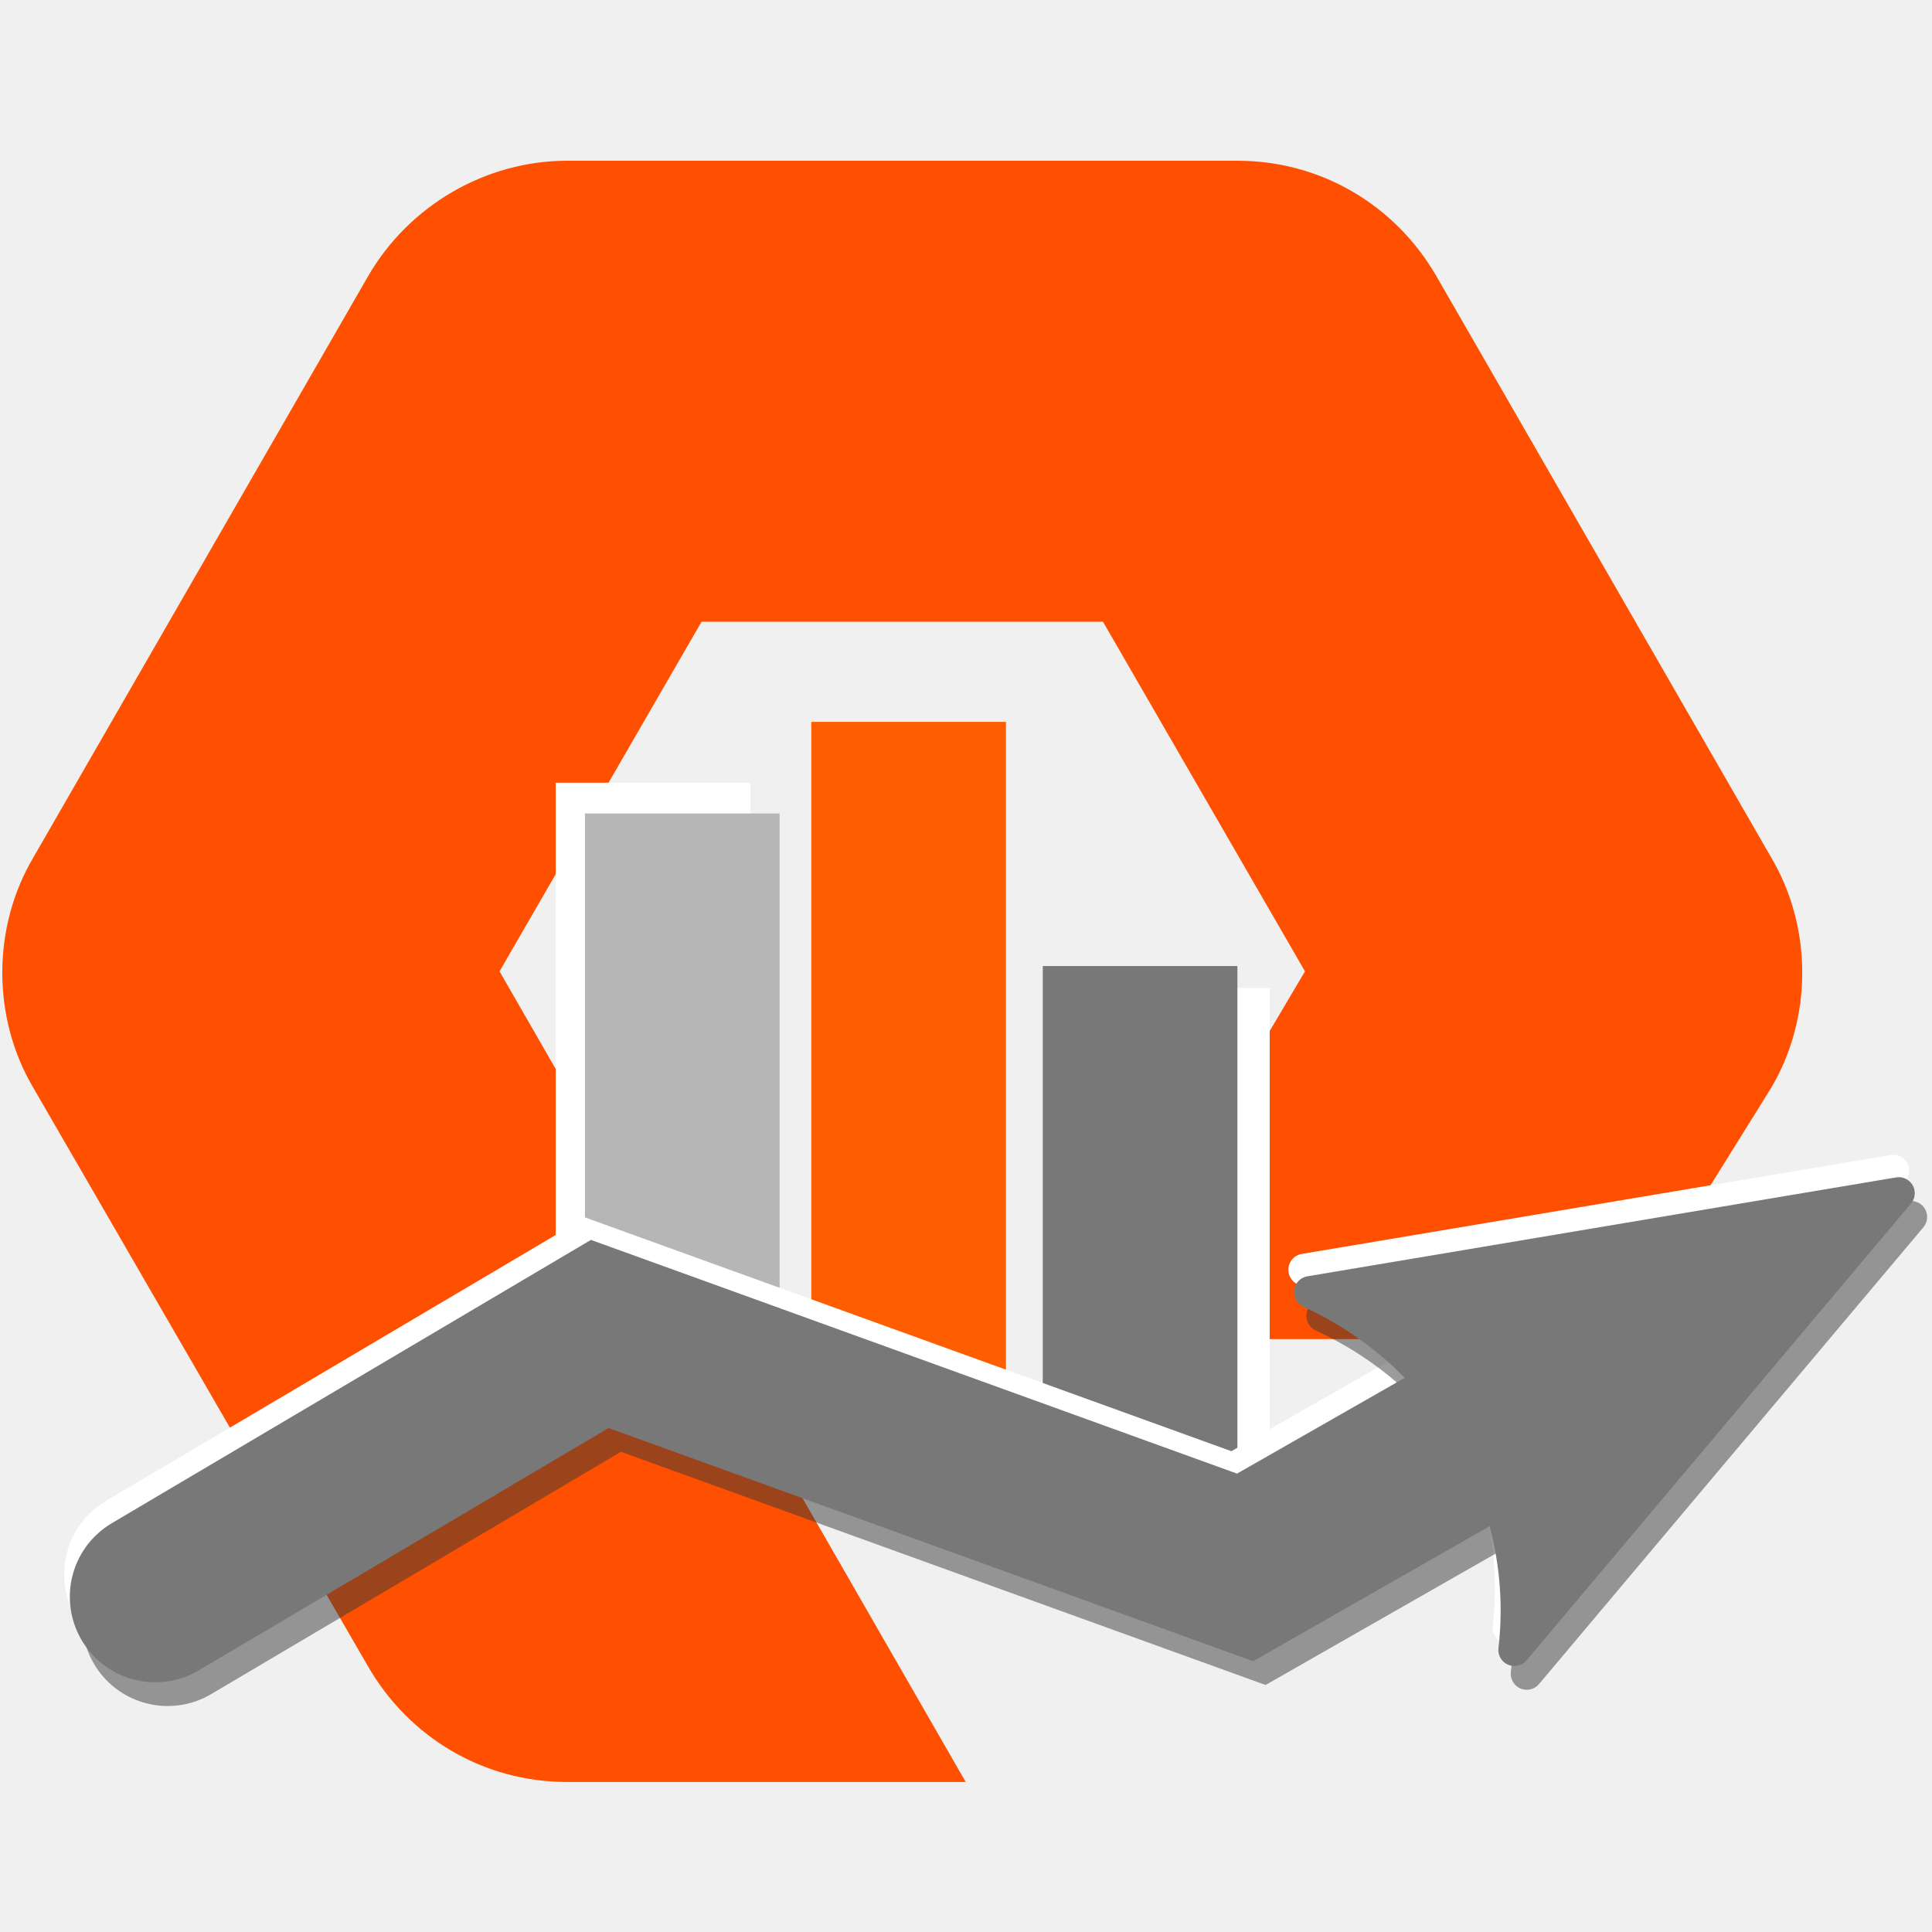
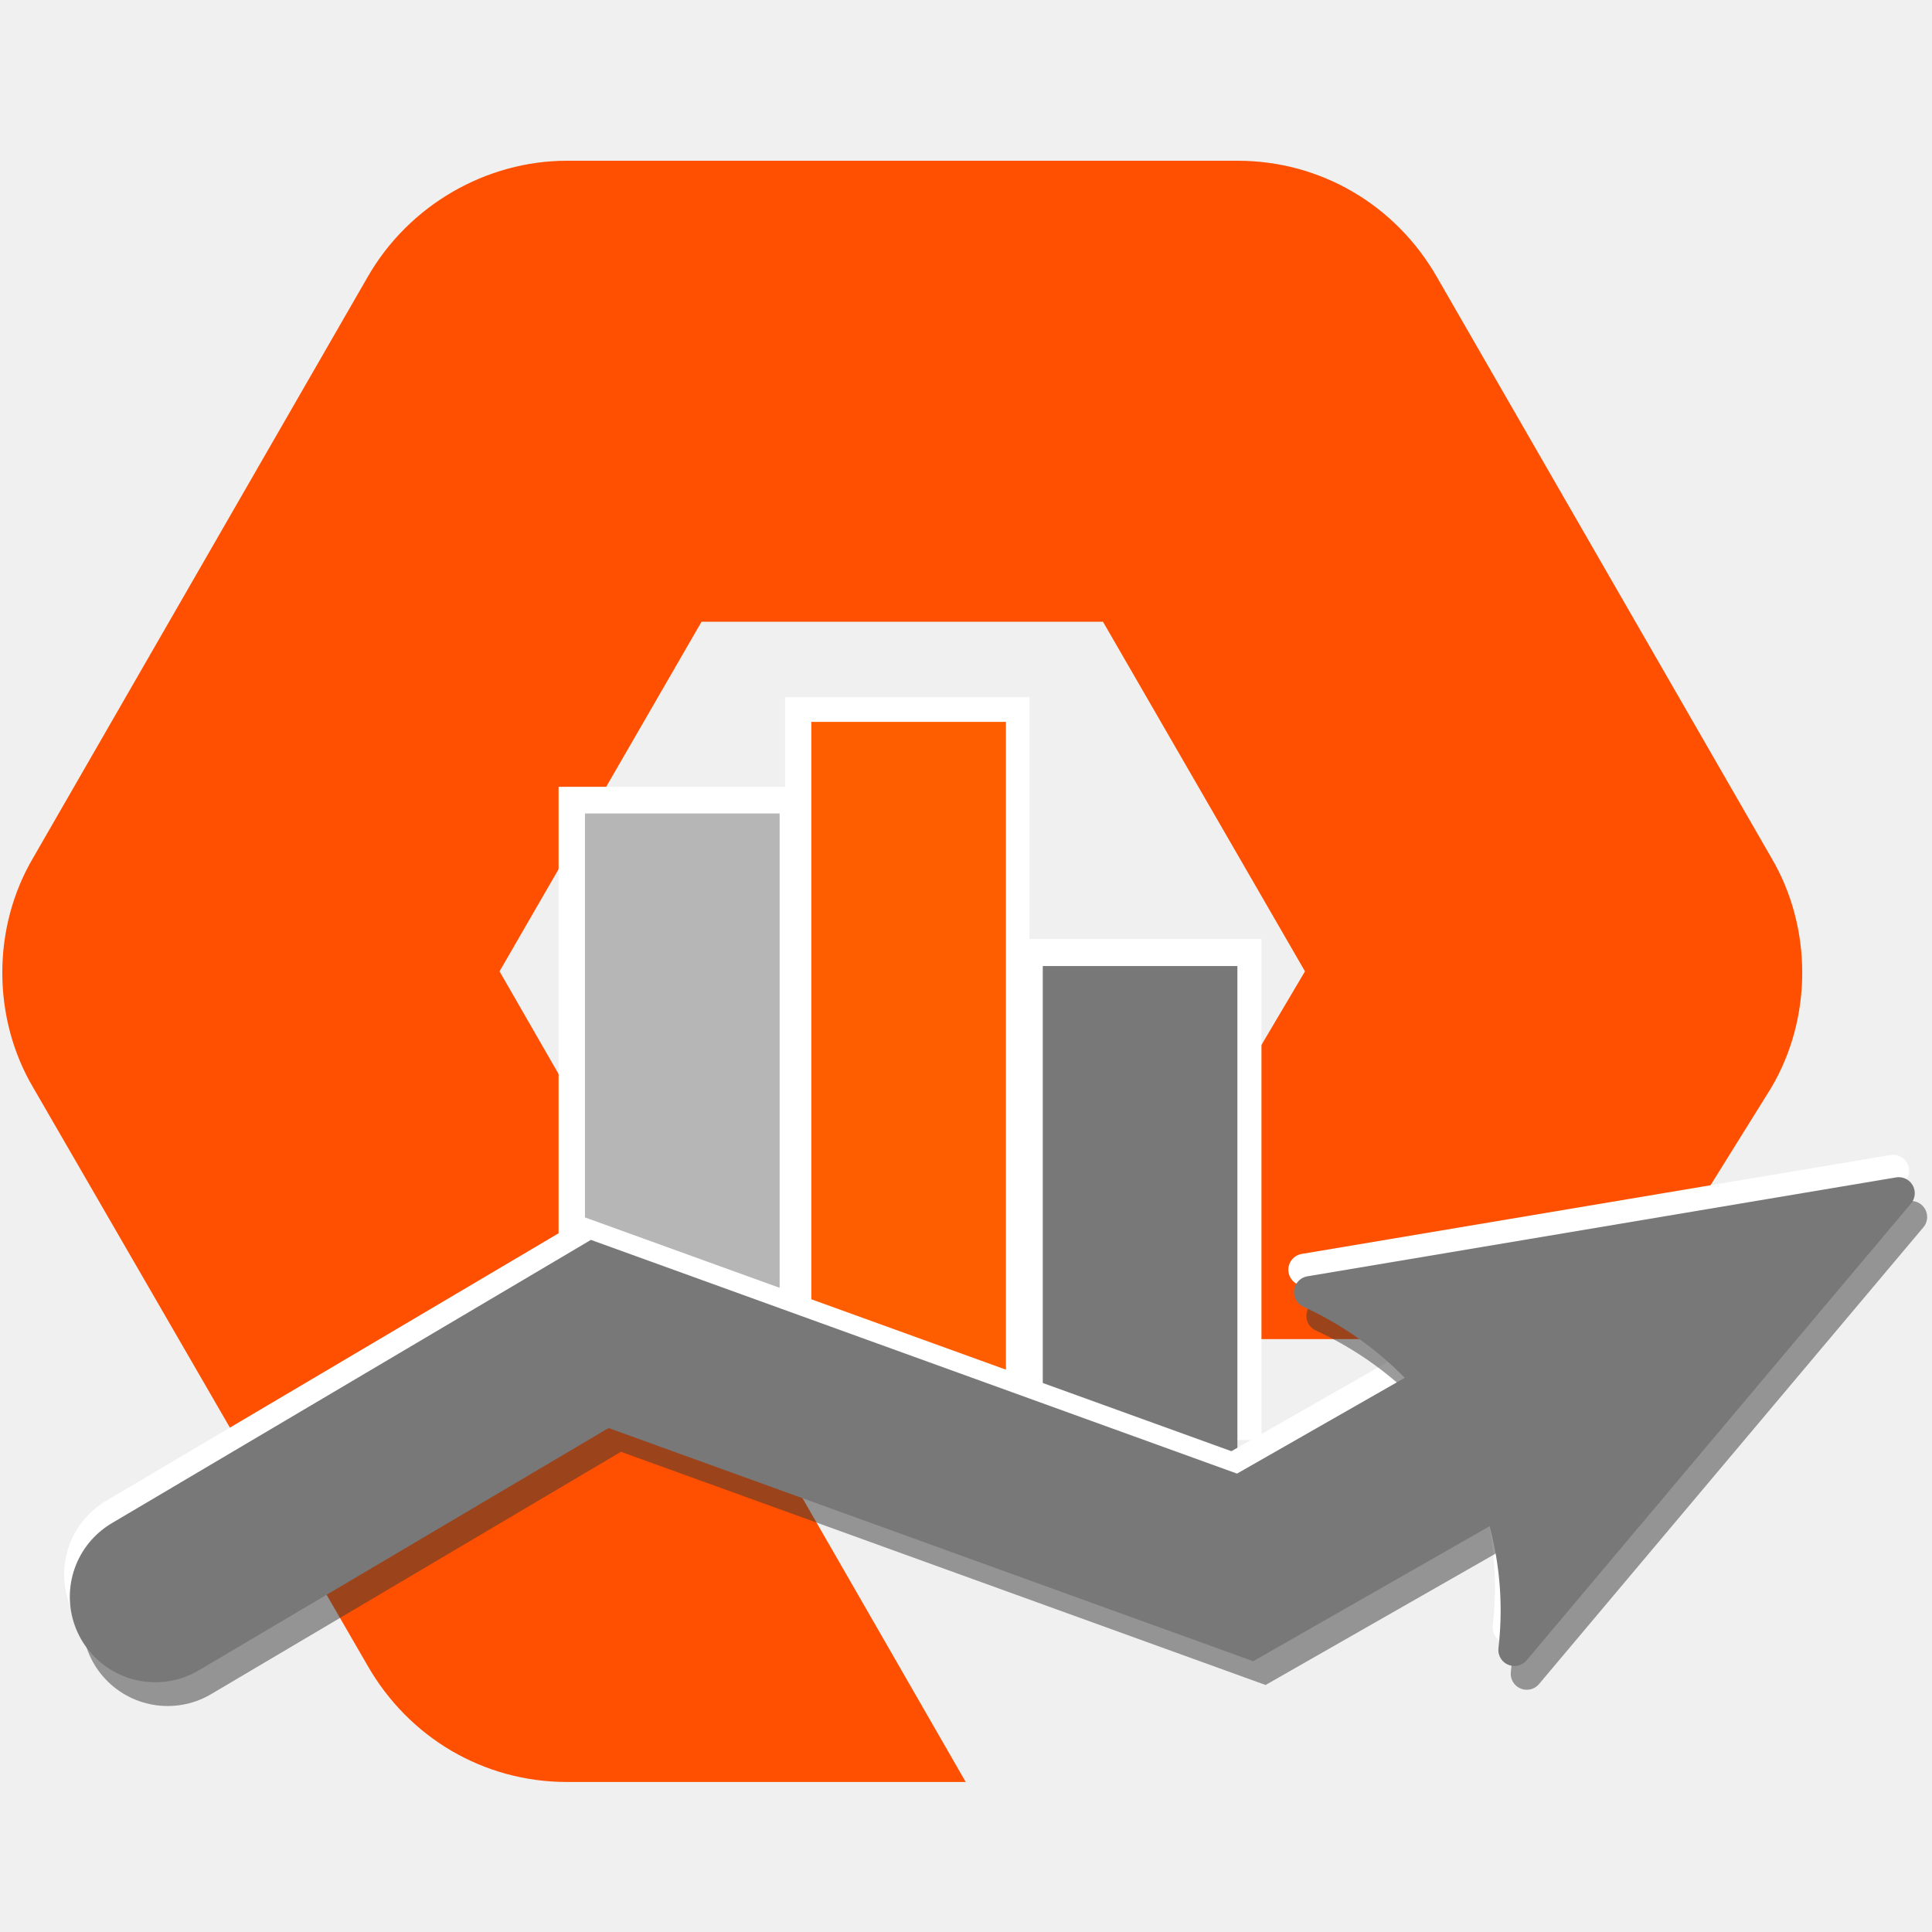
- <svg xmlns="http://www.w3.org/2000/svg" x="0px" y="0px" viewBox="0 0 74.6 74.6" version="1.1" id="svg837" width="74.6" height="74.6">
+ <svg xmlns="http://www.w3.org/2000/svg" height="74.6" width="74.6" id="svg837" version="1.1" viewBox="0 0 74.6 74.6" y="0px" x="0px">
  <defs id="defs841">
-     <marker orient="auto" refY="0" refX="0" id="marker1567" style="overflow:visible">
-       <path id="path1565" d="M 0,0 5,-5 -12.5,0 5,5 Z" style="fill:#000000;fill-opacity:1;fill-rule:evenodd;stroke:#000000;stroke-width:1pt;stroke-opacity:1" transform="matrix(-0.4,0,0,-0.4,-4,0)" />
+     <marker style="overflow:visible" id="marker1567" refX="0" refY="0" orient="auto">
+       <path transform="matrix(-0.4,0,0,-0.4,-4,0)" style="fill:#000000;fill-opacity:1;fill-rule:evenodd;stroke:#000000;stroke-width:1pt;stroke-opacity:1" d="M 0,0 5,-5 -12.5,0 5,5 Z" id="path1565" />
    </marker>
-     <marker orient="auto" refY="0" refX="0" id="Arrow1Send" style="overflow:visible">
-       <path id="path864" d="M 0,0 5,-5 -12.5,0 5,5 Z" style="fill:#5e5e5e;fill-opacity:1;fill-rule:evenodd;stroke:#5e5e5e;stroke-width:1pt;stroke-opacity:1" transform="matrix(-0.2,0,0,-0.2,-1.2,0)" />
+     <marker style="overflow:visible" id="Arrow1Send" refX="0" refY="0" orient="auto">
+       <path transform="matrix(-0.2,0,0,-0.2,-1.2,0)" style="fill:#5e5e5e;fill-opacity:1;fill-rule:evenodd;stroke:#5e5e5e;stroke-width:1pt;stroke-opacity:1" d="M 0,0 5,-5 -12.5,0 5,5 Z" id="path864" />
    </marker>
-     <marker orient="auto" refY="0" refX="0" id="Arrow2Send" style="overflow:visible">
-       <path id="path882" style="fill:#000000;fill-opacity:1;fill-rule:evenodd;stroke:#000000;stroke-width:0.625;stroke-linejoin:round;stroke-opacity:1" d="M 8.719,4.034 -2.207,0.016 8.719,-4.002 c -1.745,2.372 -1.735,5.617 -6e-7,8.035 z" transform="matrix(-0.3,0,0,-0.3,0.69,0)" />
+     <marker style="overflow:visible" id="Arrow2Send" refX="0" refY="0" orient="auto">
+       <path transform="matrix(-0.3,0,0,-0.3,0.69,0)" d="M 8.719,4.034 -2.207,0.016 8.719,-4.002 c -1.745,2.372 -1.735,5.617 -6e-7,8.035 z" style="fill:#000000;fill-opacity:1;fill-rule:evenodd;stroke:#000000;stroke-width:0.625;stroke-linejoin:round;stroke-opacity:1" id="path882" />
    </marker>
-     <marker orient="auto" refY="0" refX="0" id="Arrow1Mend" style="overflow:visible">
-       <path id="path858" d="M 0,0 5,-5 -12.5,0 5,5 Z" style="fill:#000000;fill-opacity:1;fill-rule:evenodd;stroke:#000000;stroke-width:1pt;stroke-opacity:1" transform="matrix(-0.4,0,0,-0.4,-4,0)" />
+     <marker style="overflow:visible" id="Arrow1Mend" refX="0" refY="0" orient="auto">
+       <path transform="matrix(-0.4,0,0,-0.4,-4,0)" style="fill:#000000;fill-opacity:1;fill-rule:evenodd;stroke:#000000;stroke-width:1pt;stroke-opacity:1" d="M 0,0 5,-5 -12.5,0 5,5 Z" id="path858" />
    </marker>
-     <marker orient="auto" refY="0" refX="0" id="Arrow1Lend" style="overflow:visible">
-       <path id="path852" d="M 0,0 5,-5 -12.5,0 5,5 Z" style="fill:#000000;fill-opacity:1;fill-rule:evenodd;stroke:#000000;stroke-width:1pt;stroke-opacity:1" transform="matrix(-0.8,0,0,-0.8,-10,0)" />
+     <marker style="overflow:visible" id="Arrow1Lend" refX="0" refY="0" orient="auto">
+       <path transform="matrix(-0.8,0,0,-0.8,-10,0)" style="fill:#000000;fill-opacity:1;fill-rule:evenodd;stroke:#000000;stroke-width:1pt;stroke-opacity:1" d="M 0,0 5,-5 -12.5,0 5,5 Z" id="path852" />
    </marker>
-     <marker style="overflow:visible" id="Arrow2Send-3" refX="0" refY="0" orient="auto">
-       <path transform="matrix(-0.3,0,0,-0.3,0.69,0)" d="M 8.719,4.034 -2.207,0.016 8.719,-4.002 c -1.745,2.372 -1.735,5.617 -6e-7,8.035 z" style="fill:#787878;fill-opacity:1;fill-rule:evenodd;stroke:#787878;stroke-width:0.625;stroke-linejoin:round;stroke-opacity:1" id="path882-9" />
+     <marker orient="auto" refY="0" refX="0" id="Arrow2Send-3" style="overflow:visible">
+       <path id="path882-9" style="fill:#787878;fill-opacity:1;fill-rule:evenodd;stroke:#787878;stroke-width:0.625;stroke-linejoin:round;stroke-opacity:1" d="M 8.719,4.034 -2.207,0.016 8.719,-4.002 c -1.745,2.372 -1.735,5.617 -6e-7,8.035 z" transform="matrix(-0.3,0,0,-0.3,0.69,0)" />
    </marker>
-     <marker orient="auto" refY="0" refX="0" id="Arrow2Send-3-7" style="overflow:visible">
-       <path id="path882-9-8" style="fill:#383838;fill-opacity:1;fill-rule:evenodd;stroke:#383838;stroke-width:0.625;stroke-linejoin:round;stroke-opacity:1" d="M 8.719,4.034 -2.207,0.016 8.719,-4.002 c -1.745,2.372 -1.735,5.617 -6e-7,8.035 z" transform="matrix(-0.3,0,0,-0.3,0.69,0)" />
+     <marker style="overflow:visible" id="Arrow2Send-3-7" refX="0" refY="0" orient="auto">
+       <path transform="matrix(-0.3,0,0,-0.3,0.69,0)" d="M 8.719,4.034 -2.207,0.016 8.719,-4.002 c -1.745,2.372 -1.735,5.617 -6e-7,8.035 z" style="fill:#383838;fill-opacity:1;fill-rule:evenodd;stroke:#383838;stroke-width:0.625;stroke-linejoin:round;stroke-opacity:1" id="path882-9-8" />
    </marker>
-     <marker orient="auto" refY="0" refX="0" id="Arrow2Send-3-9" style="overflow:visible">
-       <path id="path882-9-86" style="fill:#ffffff;fill-opacity:1;fill-rule:evenodd;stroke:#ffffff;stroke-width:0.625;stroke-linejoin:round;stroke-opacity:1" d="M 8.719,4.034 -2.207,0.016 8.719,-4.002 c -1.745,2.372 -1.735,5.617 -6e-7,8.035 z" transform="matrix(-0.3,0,0,-0.3,0.69,0)" />
+     <marker style="overflow:visible" id="Arrow2Send-3-9" refX="0" refY="0" orient="auto">
+       <path transform="matrix(-0.3,0,0,-0.3,0.69,0)" d="M 8.719,4.034 -2.207,0.016 8.719,-4.002 c -1.745,2.372 -1.735,5.617 -6e-7,8.035 z" style="fill:#ffffff;fill-opacity:1;fill-rule:evenodd;stroke:#ffffff;stroke-width:0.625;stroke-linejoin:round;stroke-opacity:1" id="path882-9-86" />
    </marker>
-     <marker style="overflow:visible" id="Arrow2Send-3-7-6" refX="0" refY="0" orient="auto">
-       <path transform="matrix(-0.3,0,0,-0.3,0.69,0)" d="M 8.719,4.034 -2.207,0.016 8.719,-4.002 c -1.745,2.372 -1.735,5.617 -6e-7,8.035 z" style="fill:#787878;fill-opacity:1;fill-rule:evenodd;stroke:#787878;stroke-width:0.625;stroke-linejoin:round;stroke-opacity:1" id="path882-9-8-7" />
+     <marker orient="auto" refY="0" refX="0" id="Arrow2Send-3-7-6" style="overflow:visible">
+       <path id="path882-9-8-7" style="fill:#787878;fill-opacity:1;fill-rule:evenodd;stroke:#787878;stroke-width:0.625;stroke-linejoin:round;stroke-opacity:1" d="M 8.719,4.034 -2.207,0.016 8.719,-4.002 c -1.745,2.372 -1.735,5.617 -6e-7,8.035 z" transform="matrix(-0.3,0,0,-0.3,0.69,0)" />
    </marker>
-     <marker style="overflow:visible" id="Arrow2Send-3-7-3" refX="0" refY="0" orient="auto">
-       <path transform="matrix(-0.3,0,0,-0.3,0.69,0)" d="M 8.719,4.034 -2.207,0.016 8.719,-4.002 c -1.745,2.372 -1.735,5.617 -6e-7,8.035 z" style="fill:#ffffff;fill-opacity:1;fill-rule:evenodd;stroke:#ffffff;stroke-width:0.625;stroke-linejoin:round;stroke-opacity:1" id="path882-9-8-4" />
+     <marker orient="auto" refY="0" refX="0" id="Arrow2Send-3-7-3" style="overflow:visible">
+       <path id="path882-9-8-4" style="fill:#ffffff;fill-opacity:1;fill-rule:evenodd;stroke:#ffffff;stroke-width:0.625;stroke-linejoin:round;stroke-opacity:1" d="M 8.719,4.034 -2.207,0.016 8.719,-4.002 c -1.745,2.372 -1.735,5.617 -6e-7,8.035 z" transform="matrix(-0.3,0,0,-0.3,0.69,0)" />
    </marker>
  </defs>
-   <style type="text/css" id="style833">
+   <style id="style833" type="text/css">
        .pure-logo-bug{fill:#FE5000;}
    </style>
-   <path class="pure-logo-bug" d="m 37.289,68.807 h -15.4 c -3.2,0 -6.1,-1.7 -7.7,-4.5 l -12.9,-22.3 c -1.6,-2.7 -1.6,-6.2 0,-8.9 L 14.189,10.707 c 1.6,-2.8 4.6,-4.5 7.7,-4.5 h 25.9 c 3.2,0 6.1,1.7 7.7,4.5 l 12.9,22.4 c 1.6,2.7 1.6,6.2 0,8.9 l -3.3,5.3 c -1.6,2.7 -4.5,4.4 -7.7,4.4 h -15.4 l 8.4,-14.2 -7.8,-13.5 h -15.5 l -7.8,13.5 z" id="path835" />
-   <path id="path1685-2" d="M 25.216,48.587 V 30.223" style="opacity:1;mix-blend-mode:normal;fill:#6c5353;fill-opacity:1;stroke:#ffffff;stroke-width:7.516;stroke-linecap:butt;stroke-linejoin:miter;stroke-miterlimit:4;stroke-dasharray:none;stroke-opacity:1" />
-   <path id="path1689-0" d="M 45.27,57.495 V 38.149" style="opacity:1;fill:none;stroke:#ffffff;stroke-width:7.515;stroke-linecap:butt;stroke-linejoin:miter;stroke-miterlimit:4;stroke-dasharray:none;stroke-opacity:1" />
-   <path style="fill:#fe5000;fill-opacity:1;stroke:#ff5e00;stroke-width:7.515;stroke-linecap:butt;stroke-linejoin:miter;stroke-miterlimit:4;stroke-dasharray:none;stroke-opacity:1" d="M 35.085,53.211 V 27.874" id="path1687" />
-   <path style="fill:none;stroke:#787878;stroke-width:7.515;stroke-linecap:butt;stroke-linejoin:miter;stroke-miterlimit:4;stroke-dasharray:none;stroke-opacity:1" d="M 44.022,56.648 V 37.302" id="path1689" />
-   <path style="opacity:1;mix-blend-mode:normal;fill:#6c5353;fill-opacity:1;stroke:#b6b6b6;stroke-width:7.516;stroke-linecap:butt;stroke-linejoin:miter;stroke-miterlimit:4;stroke-dasharray:none;stroke-opacity:1" d="M 26.345,49.774 V 31.41" id="path1685" />
-   <path id="path1777-1" d="M 5.777,60.792 22.939,50.644 47.859,59.657 65.363,49.662" style="fill:none;stroke:#ffffff;stroke-width:6.6;stroke-linecap:round;stroke-linejoin:miter;stroke-miterlimit:4;stroke-dasharray:none;stroke-opacity:1;marker-end:url(#Arrow2Send-3-7-3)" />
-   <path style="opacity:0.5;fill:none;stroke:#383838;stroke-width:6.6;stroke-linecap:round;stroke-linejoin:miter;stroke-miterlimit:4;stroke-dasharray:none;stroke-opacity:1;marker-end:url(#Arrow2Send-3-7)" d="M 6.474,62.574 23.636,52.426 48.556,61.44 66.06,51.444" id="path1777" />
-   <path id="path1777-6" d="M 5.996,61.656 23.158,51.508 48.077,60.522 65.582,50.526" style="fill:none;stroke:#787878;stroke-width:6.6;stroke-linecap:round;stroke-linejoin:miter;stroke-miterlimit:4;stroke-dasharray:none;stroke-opacity:1;marker-end:url(#Arrow2Send-3-7-6)" />
+   <path id="path835" d="m 37.289,68.807 h -15.4 c -3.2,0 -6.1,-1.7 -7.7,-4.5 l -12.9,-22.3 c -1.6,-2.7 -1.6,-6.2 0,-8.9 L 14.189,10.707 c 1.6,-2.8 4.6,-4.5 7.7,-4.5 h 25.9 c 3.2,0 6.1,1.7 7.7,4.5 l 12.9,22.4 c 1.6,2.7 1.6,6.2 0,8.9 l -3.3,5.3 c -1.6,2.7 -4.5,4.4 -7.7,4.4 h -15.4 l 8.4,-14.2 -7.8,-13.5 h -15.5 l -7.8,13.5 z" class="pure-logo-bug" />
+   <path style="opacity:1;mix-blend-mode:normal;fill:#fe5000;fill-opacity:1;stroke:#ffffff;stroke-width:9.434;stroke-miterlimit:4;stroke-dasharray:none;stroke-opacity:1" d="M 35.033,55.018 V 26.92" id="path1687-3" />
+   <path style="opacity:1;mix-blend-mode:normal;fill:none;fill-opacity:1;stroke:#ffffff;stroke-width:9.347;stroke-linecap:butt;stroke-linejoin:miter;stroke-miterlimit:4;stroke-dasharray:none;stroke-opacity:1" d="M 26.242,51.681 V 30.381" id="path1685-2" />
+   <path style="opacity:1;fill:none;stroke:#ffffff;stroke-width:9.403;stroke-linecap:butt;stroke-linejoin:miter;stroke-miterlimit:4;stroke-dasharray:none;stroke-opacity:1" d="M 44.007,55.602 V 36.256" id="path1689-0" />
+   <path id="path1687" d="M 35.085,53.211 V 27.874" style="fill:#fe5000;fill-opacity:1;stroke:#ff5e00;stroke-width:7.515;stroke-linecap:butt;stroke-linejoin:miter;stroke-miterlimit:4;stroke-dasharray:none;stroke-opacity:1" />
+   <path id="path1689" d="M 44.022,56.648 V 37.302" style="fill:none;stroke:#787878;stroke-width:7.515;stroke-linecap:butt;stroke-linejoin:miter;stroke-miterlimit:4;stroke-dasharray:none;stroke-opacity:1" />
+   <path id="path1685" d="M 26.345,49.774 V 31.41" style="opacity:1;mix-blend-mode:normal;fill:#6c5353;fill-opacity:1;stroke:#b6b6b6;stroke-width:7.516;stroke-linecap:butt;stroke-linejoin:miter;stroke-miterlimit:4;stroke-dasharray:none;stroke-opacity:1" />
+   <path style="fill:none;stroke:#ffffff;stroke-width:6.6;stroke-linecap:round;stroke-linejoin:miter;stroke-miterlimit:4;stroke-dasharray:none;stroke-opacity:1;marker-end:url(#Arrow2Send-3-7-3)" d="M 5.777,60.792 22.939,50.644 47.859,59.657 65.363,49.662" id="path1777-1" />
+   <path id="path1777" d="M 6.474,62.574 23.636,52.426 48.556,61.44 66.06,51.444" style="opacity:0.5;fill:none;stroke:#383838;stroke-width:6.6;stroke-linecap:round;stroke-linejoin:miter;stroke-miterlimit:4;stroke-dasharray:none;stroke-opacity:1;marker-end:url(#Arrow2Send-3-7)" />
+   <path style="fill:none;stroke:#787878;stroke-width:6.6;stroke-linecap:round;stroke-linejoin:miter;stroke-miterlimit:4;stroke-dasharray:none;stroke-opacity:1;marker-end:url(#Arrow2Send-3-7-6)" d="M 5.996,61.656 23.158,51.508 48.077,60.522 65.582,50.526" id="path1777-6" />
</svg>
